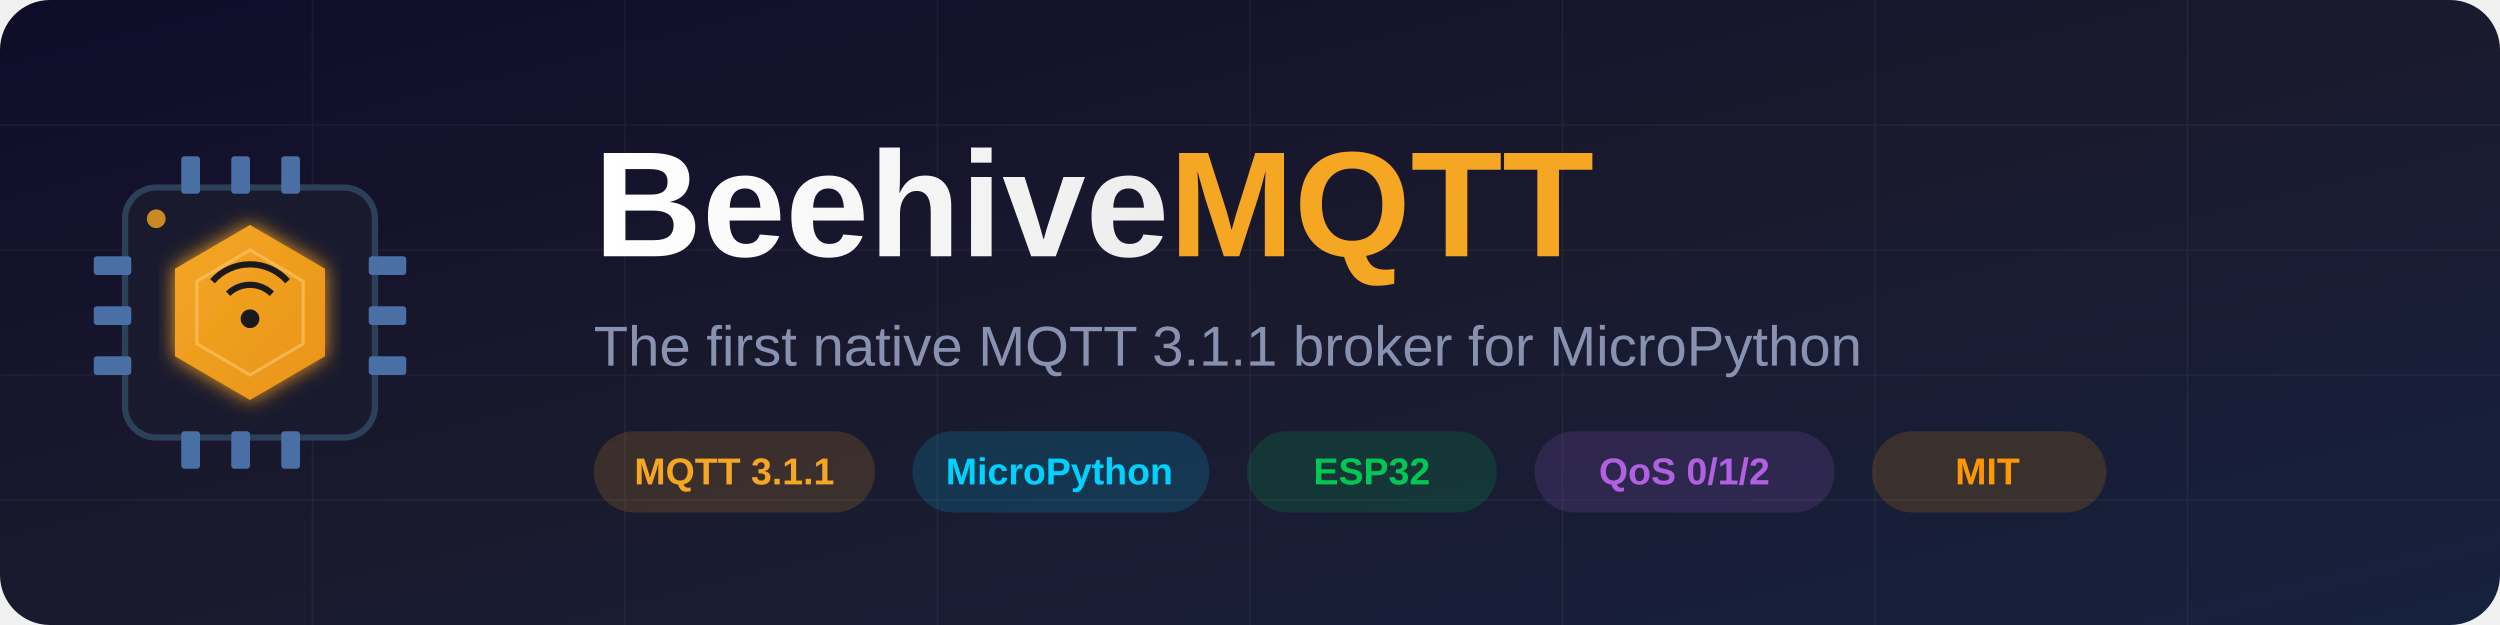
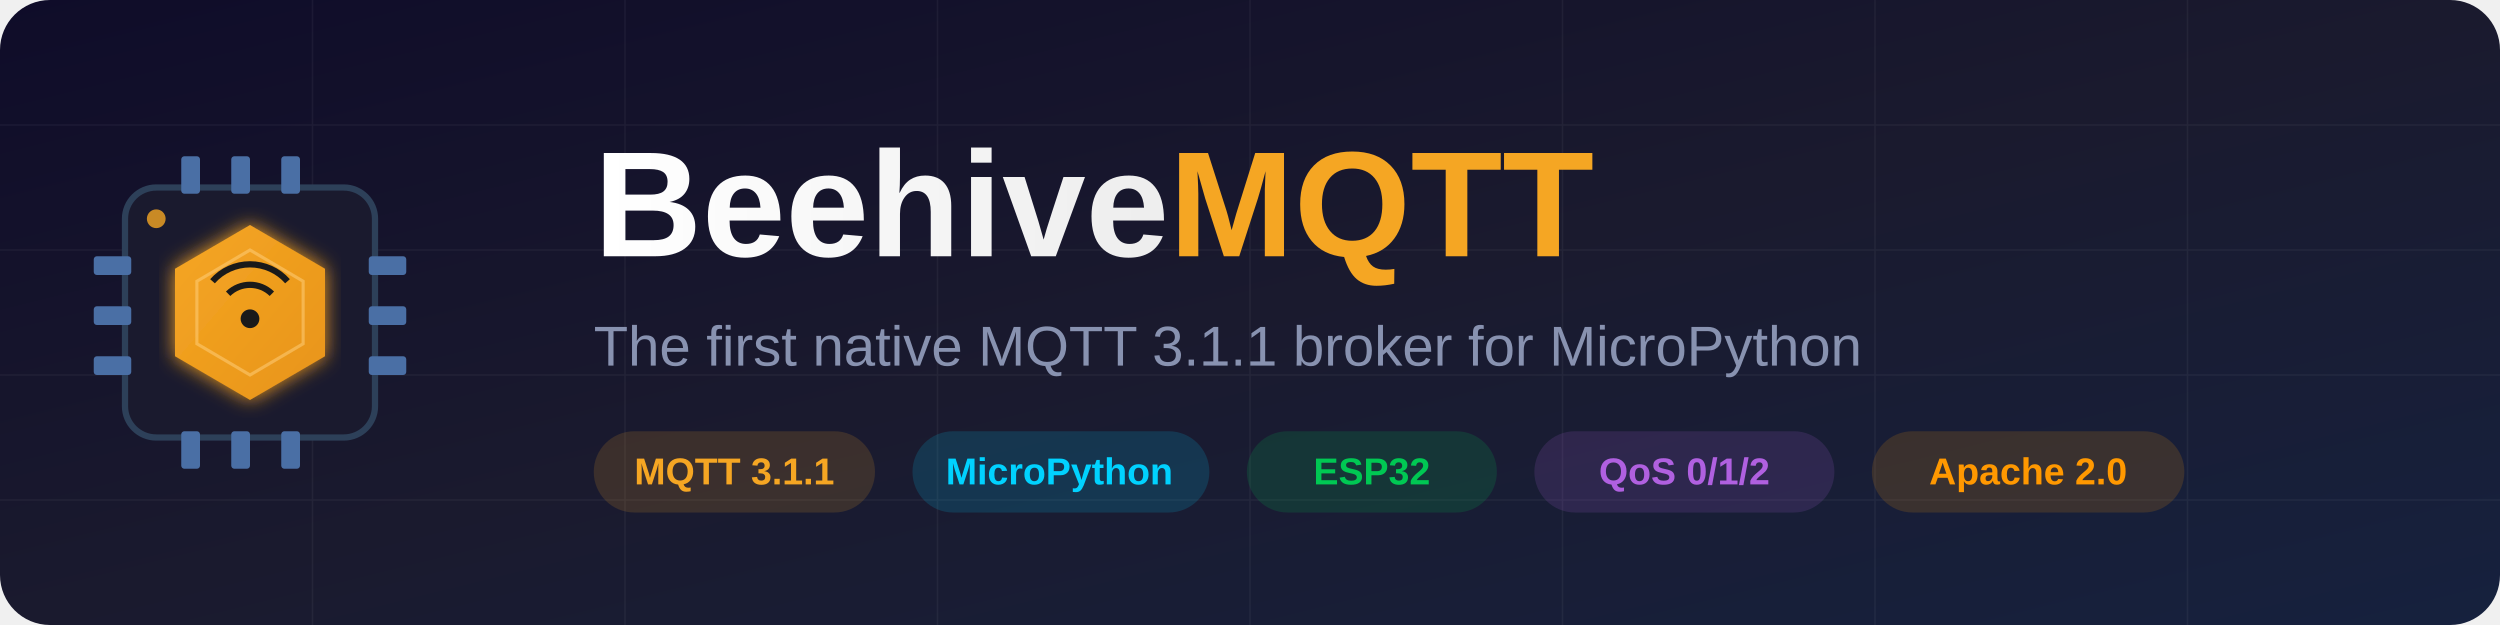
<svg xmlns="http://www.w3.org/2000/svg" viewBox="0 0 800 200" width="800" height="200">
  <defs>
    <linearGradient id="bg-grad" x1="0%" y1="0%" x2="100%" y2="100%">
      <stop offset="0%" stop-color="#0f0c29" />
      <stop offset="50%" stop-color="#1a1a2e" />
      <stop offset="100%" stop-color="#16213e" />
    </linearGradient>
    <linearGradient id="honey-grad" x1="0%" y1="0%" x2="100%" y2="100%">
      <stop offset="0%" stop-color="#F5A623" />
      <stop offset="100%" stop-color="#E8941A" />
    </linearGradient>
    <linearGradient id="text-grad" x1="0%" y1="0%" x2="100%" y2="0%">
      <stop offset="0%" stop-color="#ffffff" />
      <stop offset="100%" stop-color="#e0e0e0" />
    </linearGradient>
    <filter id="glow-b">
      <feGaussianBlur stdDeviation="3" result="blur" />
      <feMerge>
        <feMergeNode in="blur" />
        <feMergeNode in="SourceGraphic" />
      </feMerge>
    </filter>
  </defs>
  <rect width="800" height="200" rx="16" fill="url(#bg-grad)" />
  <g opacity="0.05" stroke="#ffffff" stroke-width="0.5">
    <line x1="0" y1="40" x2="800" y2="40" />
    <line x1="0" y1="80" x2="800" y2="80" />
    <line x1="0" y1="120" x2="800" y2="120" />
    <line x1="0" y1="160" x2="800" y2="160" />
    <line x1="100" y1="0" x2="100" y2="200" />
    <line x1="200" y1="0" x2="200" y2="200" />
    <line x1="300" y1="0" x2="300" y2="200" />
    <line x1="400" y1="0" x2="400" y2="200" />
    <line x1="500" y1="0" x2="500" y2="200" />
    <line x1="600" y1="0" x2="600" y2="200" />
    <line x1="700" y1="0" x2="700" y2="200" />
  </g>
  <g transform="translate(80, 100)">
    <rect x="-40" y="-40" width="80" height="80" rx="10" fill="#1a1a2e" stroke="#2d4059" stroke-width="2" />
    <rect x="-22" y="-50" width="6" height="12" rx="1" fill="#4a6fa5" />
    <rect x="-6" y="-50" width="6" height="12" rx="1" fill="#4a6fa5" />
    <rect x="10" y="-50" width="6" height="12" rx="1" fill="#4a6fa5" />
    <rect x="-22" y="38" width="6" height="12" rx="1" fill="#4a6fa5" />
    <rect x="-6" y="38" width="6" height="12" rx="1" fill="#4a6fa5" />
    <rect x="10" y="38" width="6" height="12" rx="1" fill="#4a6fa5" />
    <rect x="-50" y="-18" width="12" height="6" rx="1" fill="#4a6fa5" />
    <rect x="-50" y="-2" width="12" height="6" rx="1" fill="#4a6fa5" />
    <rect x="-50" y="14" width="12" height="6" rx="1" fill="#4a6fa5" />
    <rect x="38" y="-18" width="12" height="6" rx="1" fill="#4a6fa5" />
    <rect x="38" y="-2" width="12" height="6" rx="1" fill="#4a6fa5" />
    <rect x="38" y="14" width="12" height="6" rx="1" fill="#4a6fa5" />
    <polygon points="0,-28 24,-14 24,14 0,28 -24,14 -24,-14" fill="url(#honey-grad)" filter="url(#glow-b)" />
    <polygon points="0,-20 17,-10 17,10 0,20 -17,10 -17,-10" fill="none" stroke="#FFD180" stroke-width="1" opacity="0.5" />
    <circle cx="0" cy="2" r="3" fill="#1A1A1A" />
    <path d="M-7,-6 A10,10 0 0,1 7,-6" stroke="#1A1A1A" stroke-width="2" fill="none" />
    <path d="M-12,-10 A16,16 0 0,1 12,-10" stroke="#1A1A1A" stroke-width="2" fill="none" />
    <circle cx="-30" cy="-30" r="3" fill="#F5A623" opacity="0.8" />
  </g>
  <text x="190" y="82" font-family="'Segoe UI', 'Helvetica Neue', Arial, sans-serif" font-size="48" font-weight="bold" fill="url(#text-grad)">Beehive<tspan fill="#F5A623">MQTT</tspan>
  </text>
  <text x="190" y="117" font-family="'Segoe UI', 'Helvetica Neue', Arial, sans-serif" font-size="18" fill="#8892b0">The first native MQTT 3.1.1 broker for MicroPython</text>
  <g transform="translate(190, 138)">
    <rect x="0" y="0" width="90" height="26" rx="13" fill="#F5A623" opacity="0.15" />
    <text x="45" y="17" text-anchor="middle" font-family="'Segoe UI', Arial, sans-serif" font-size="12" fill="#F5A623" font-weight="600">MQTT 3.1.1</text>
    <rect x="102" y="0" width="95" height="26" rx="13" fill="#00d2ff" opacity="0.15" />
    <text x="149" y="17" text-anchor="middle" font-family="'Segoe UI', Arial, sans-serif" font-size="12" fill="#00d2ff" font-weight="600">MicroPython</text>
    <rect x="209" y="0" width="80" height="26" rx="13" fill="#00c853" opacity="0.15" />
    <text x="249" y="17" text-anchor="middle" font-family="'Segoe UI', Arial, sans-serif" font-size="12" fill="#00c853" font-weight="600">ESP32</text>
    <rect x="301" y="0" width="96" height="26" rx="13" fill="#b060e0" opacity="0.15" />
    <text x="349" y="17" text-anchor="middle" font-family="'Segoe UI', Arial, sans-serif" font-size="12" fill="#b060e0" font-weight="600">QoS 0/1/2</text>
-     <rect x="409" y="0" width="75" height="26" rx="13" fill="#ff9800" opacity="0.15" />
-     <text x="446" y="17" text-anchor="middle" font-family="'Segoe UI', Arial, sans-serif" font-size="12" fill="#ff9800" font-weight="600">MIT</text>
+     <rect x="409" y="0" width="100" height="26" rx="13" fill="#ff9800" opacity="0.15" />
+     <text x="459" y="17" text-anchor="middle" font-family="'Segoe UI', Arial, sans-serif" font-size="12" fill="#ff9800" font-weight="600">Apache 2.0</text>
  </g>
</svg>
